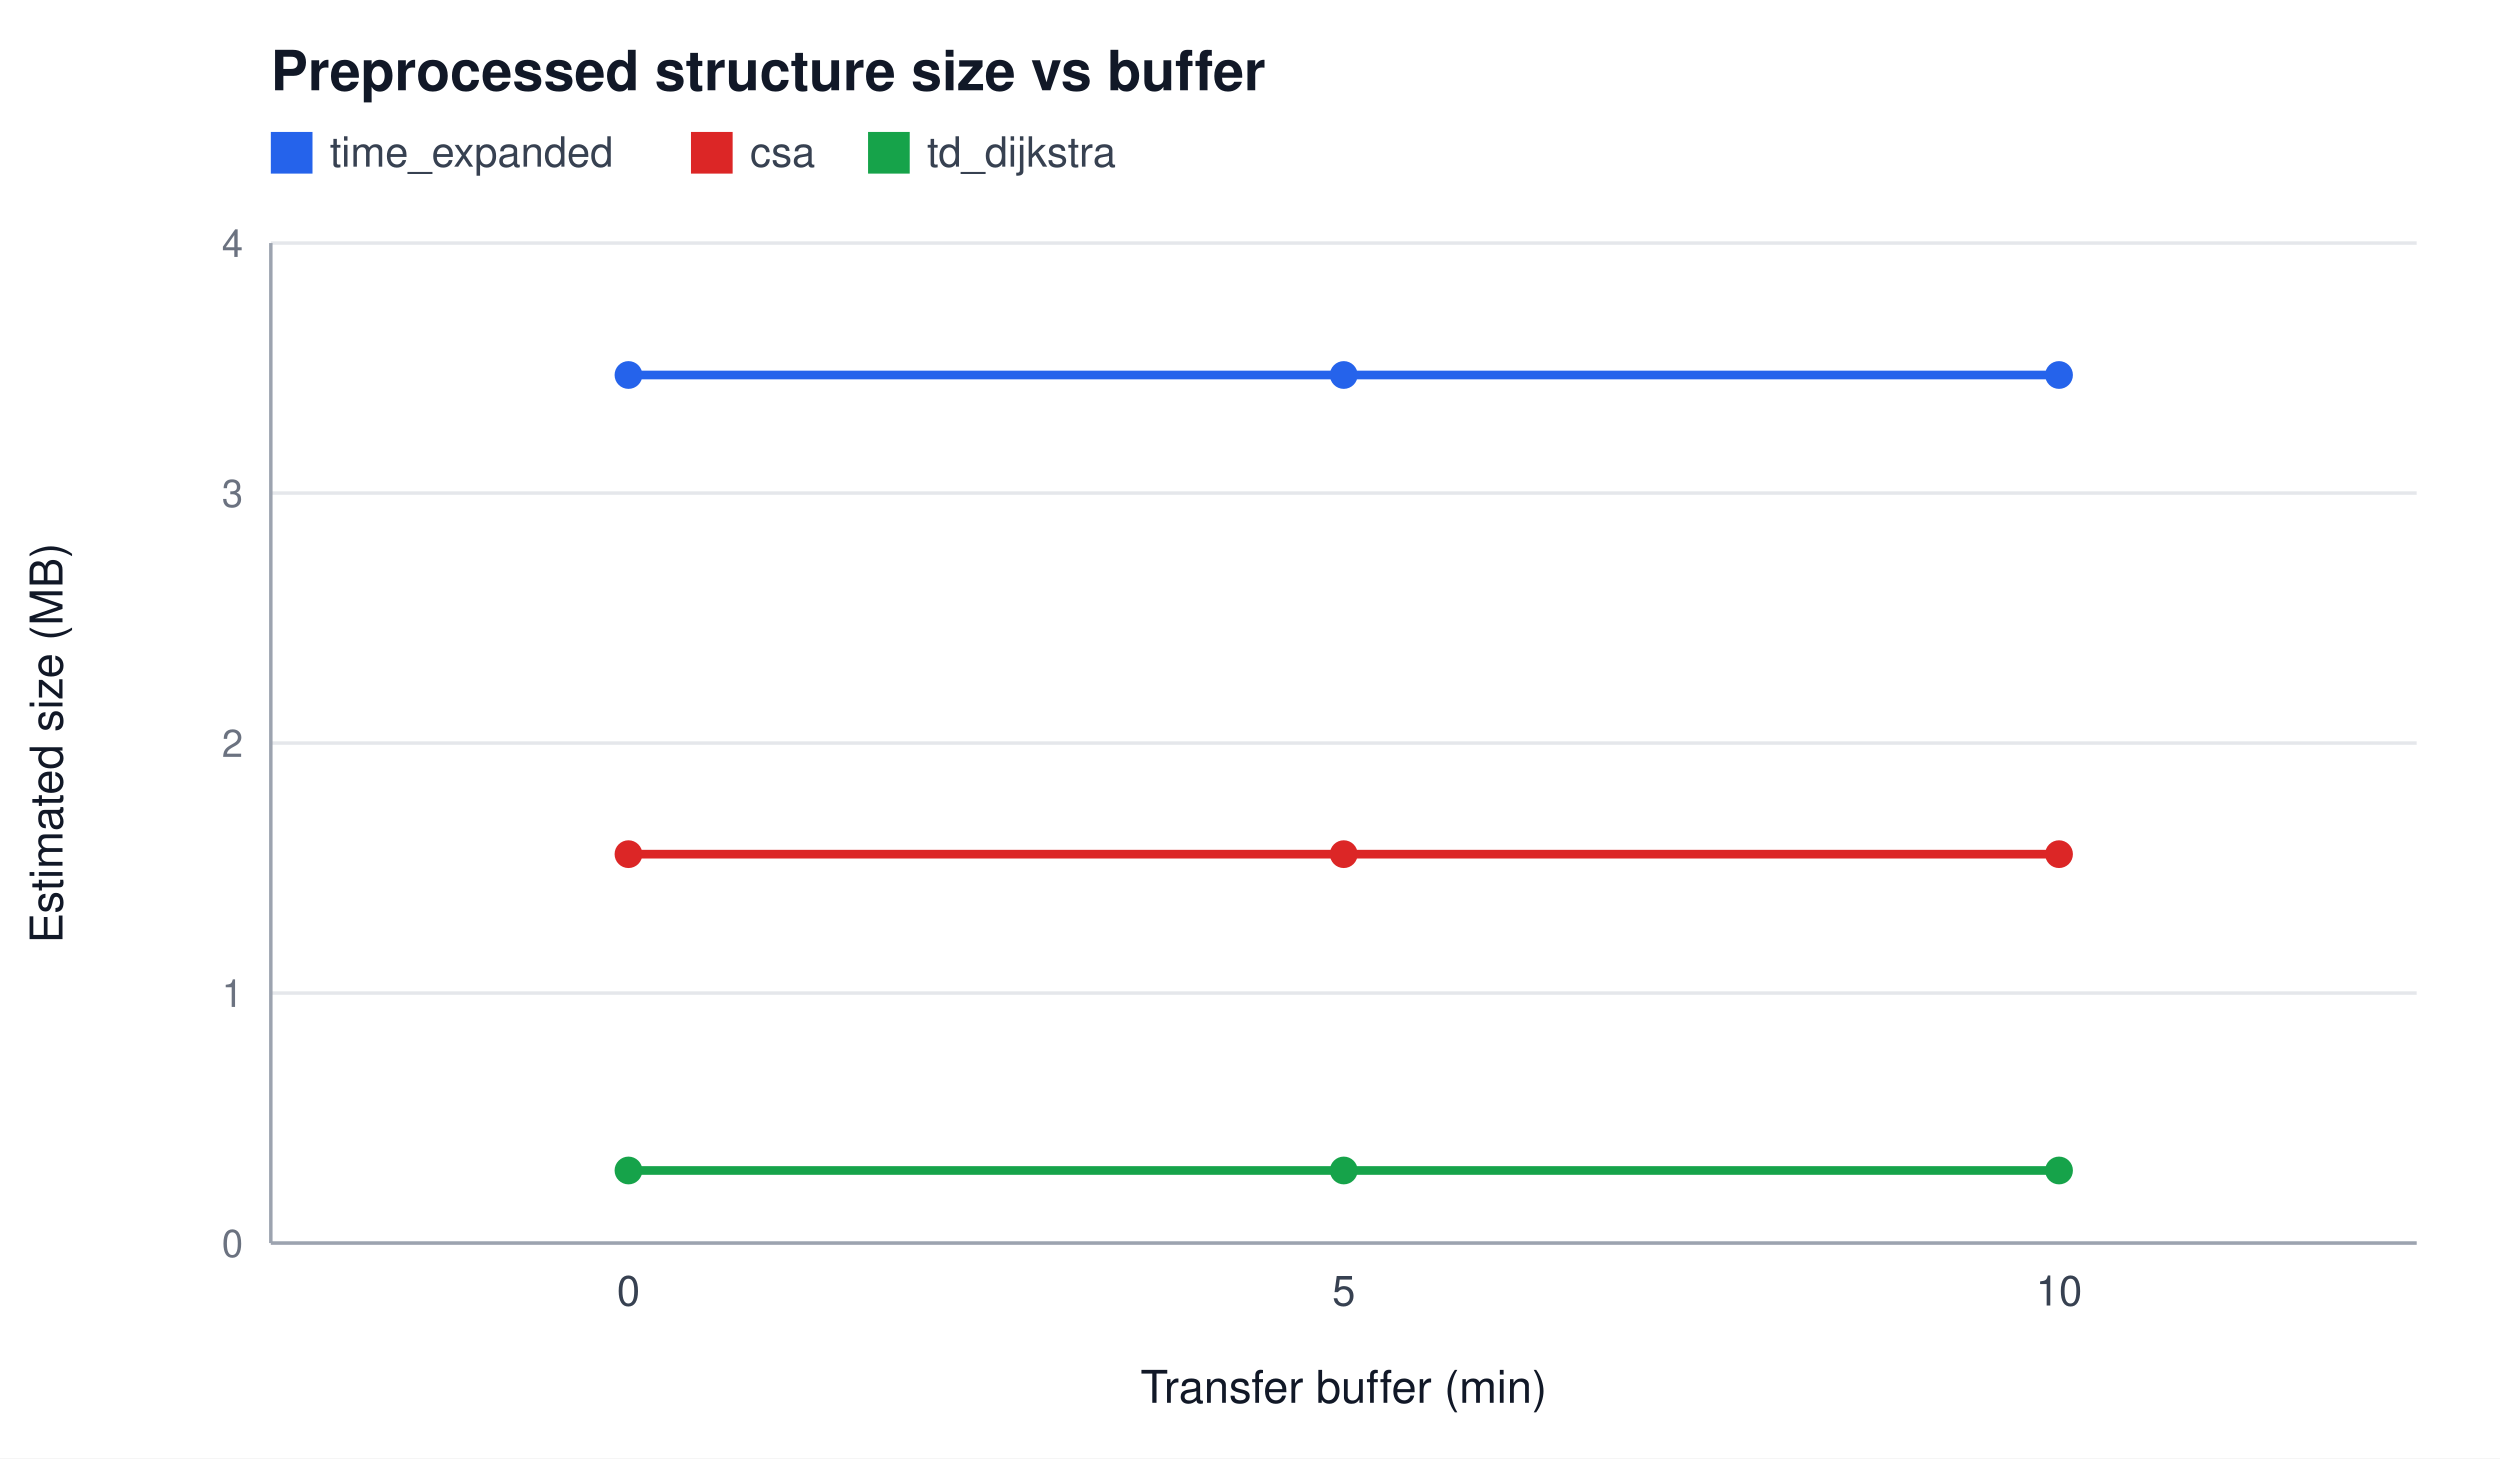
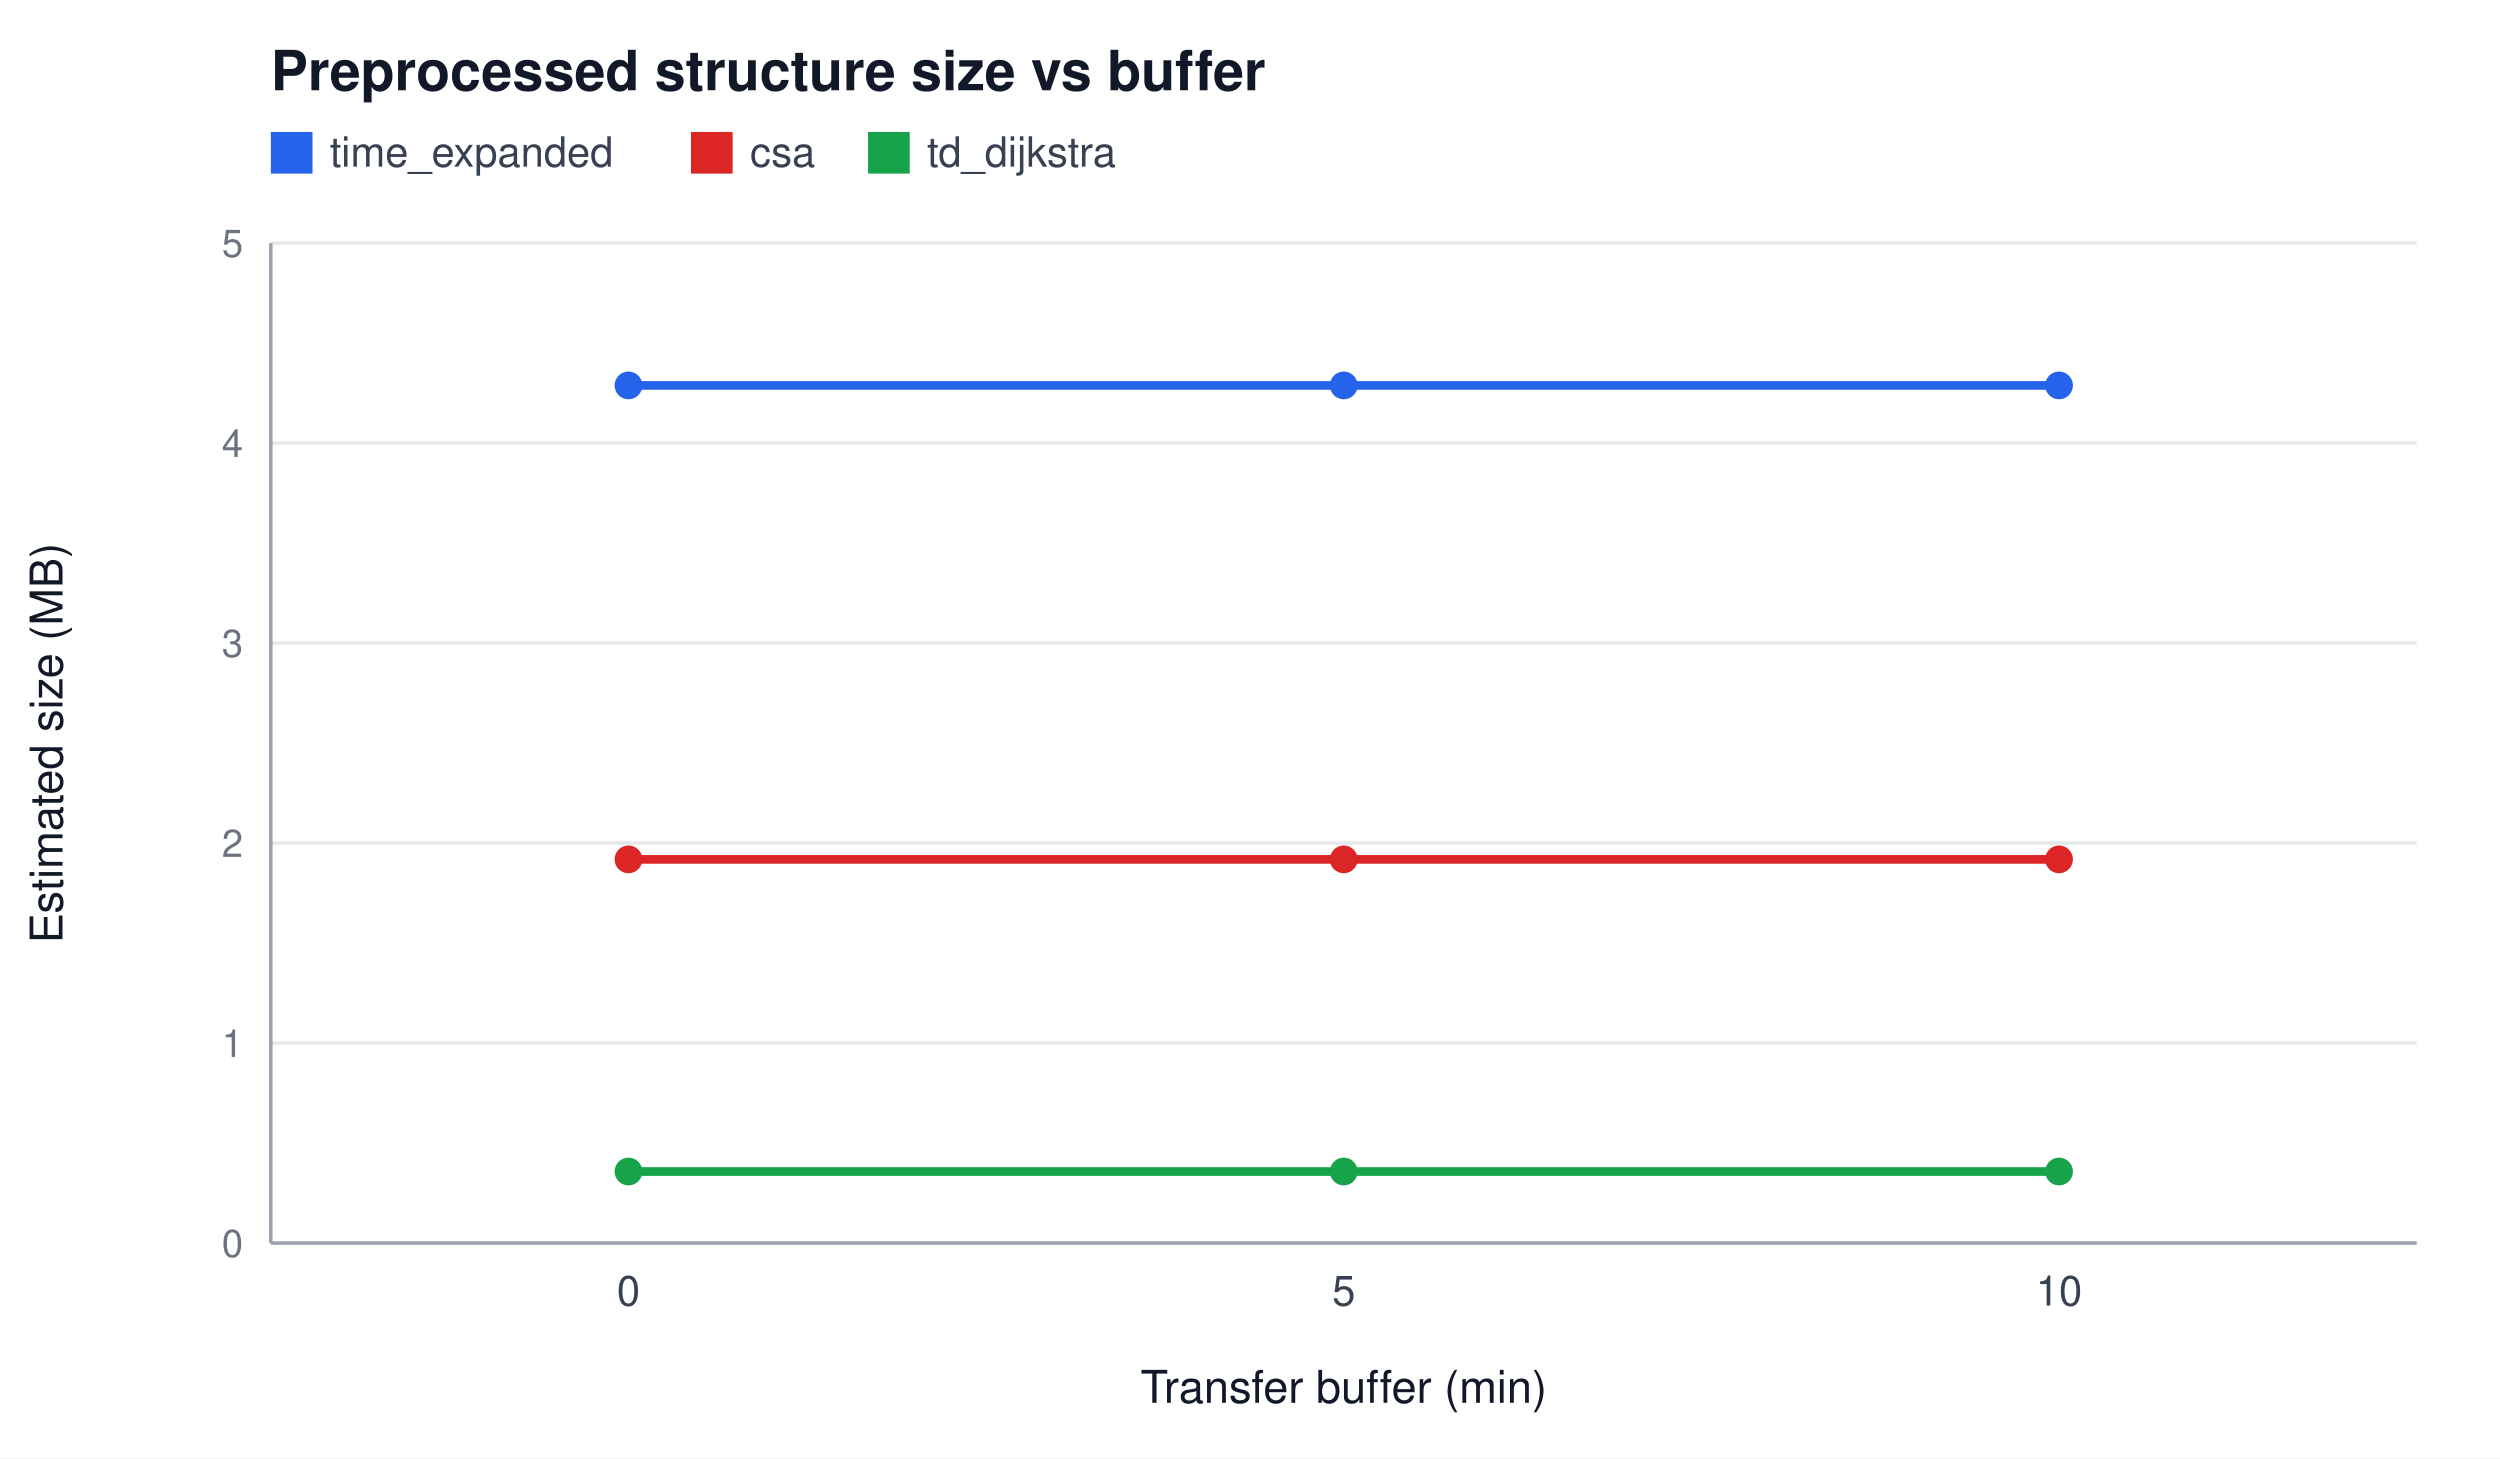
<svg xmlns="http://www.w3.org/2000/svg" width="720" height="420" viewBox="0 0 720 420" font-family="Helvetica, Arial, sans-serif">
  <rect width="100%" height="100%" fill="#ffffff" />
  <text x="78" y="26" font-size="16" font-weight="bold" fill="#111827">Preprocessed structure size vs buffer</text>
  <rect x="78.0" y="38" width="12" height="12" fill="#2563eb" />
  <text x="95.0" y="48" font-size="12" fill="#374151">time_expanded</text>
  <rect x="199.0" y="38" width="12" height="12" fill="#dc2626" />
  <text x="216.0" y="48" font-size="12" fill="#374151">csa</text>
  <rect x="250.0" y="38" width="12" height="12" fill="#16a34a" />
  <text x="267.0" y="48" font-size="12" fill="#374151">td_dijkstra</text>
  <line x1="78" x2="696" y1="358.0" y2="358.0" stroke="#e5e7eb" />
  <text x="70" y="362.0" text-anchor="end" font-size="11" fill="#6b7280">0</text>
-   <line x1="78" x2="696" y1="286.0" y2="286.0" stroke="#e5e7eb" />
-   <text x="70" y="290.0" text-anchor="end" font-size="11" fill="#6b7280">1</text>
-   <line x1="78" x2="696" y1="214.0" y2="214.0" stroke="#e5e7eb" />
-   <text x="70" y="218.0" text-anchor="end" font-size="11" fill="#6b7280">2</text>
-   <line x1="78" x2="696" y1="142.0" y2="142.0" stroke="#e5e7eb" />
-   <text x="70" y="146.0" text-anchor="end" font-size="11" fill="#6b7280">3</text>
+   <line x1="78" x2="696" y1="300.4" y2="300.4" stroke="#e5e7eb" />
+   <text x="70" y="304.4" text-anchor="end" font-size="11" fill="#6b7280">1</text>
+   <line x1="78" x2="696" y1="242.8" y2="242.8" stroke="#e5e7eb" />
+   <text x="70" y="246.8" text-anchor="end" font-size="11" fill="#6b7280">2</text>
+   <line x1="78" x2="696" y1="185.2" y2="185.2" stroke="#e5e7eb" />
+   <text x="70" y="189.2" text-anchor="end" font-size="11" fill="#6b7280">3</text>
+   <line x1="78" x2="696" y1="127.6" y2="127.6" stroke="#e5e7eb" />
+   <text x="70" y="131.6" text-anchor="end" font-size="11" fill="#6b7280">4</text>
  <line x1="78" x2="696" y1="70.0" y2="70.0" stroke="#e5e7eb" />
-   <text x="70" y="74.0" text-anchor="end" font-size="11" fill="#6b7280">4</text>
+   <text x="70" y="74.0" text-anchor="end" font-size="11" fill="#6b7280">5</text>
  <line x1="78" x2="78" y1="70" y2="358" stroke="#9ca3af" />
  <line x1="78" x2="696" y1="358" y2="358" stroke="#9ca3af" />
  <text x="181.0" y="376" text-anchor="middle" font-size="12" fill="#374151">0</text>
  <text x="387.0" y="376" text-anchor="middle" font-size="12" fill="#374151">5</text>
  <text x="593.0" y="376" text-anchor="middle" font-size="12" fill="#374151">10</text>
  <text x="387" y="404" text-anchor="middle" font-size="13" fill="#111827">Transfer buffer (min)</text>
  <text transform="translate(18,214) rotate(-90)" text-anchor="middle" font-size="13" fill="#111827">Estimated size (MB)</text>
-   <path d="M181.0,108.0 L387.0,108.0 L593.0,108.0" fill="none" stroke="#2563eb" stroke-width="2.5" />
-   <circle cx="181.0" cy="108.0" r="4" fill="#2563eb" />
-   <circle cx="387.0" cy="108.0" r="4" fill="#2563eb" />
-   <circle cx="593.0" cy="108.0" r="4" fill="#2563eb" />
-   <path d="M181.0,246.0 L387.0,246.0 L593.0,246.0" fill="none" stroke="#dc2626" stroke-width="2.5" />
-   <circle cx="181.0" cy="246.0" r="4" fill="#dc2626" />
-   <circle cx="387.0" cy="246.0" r="4" fill="#dc2626" />
-   <circle cx="593.0" cy="246.0" r="4" fill="#dc2626" />
-   <path d="M181.0,337.1 L387.0,337.1 L593.0,337.1" fill="none" stroke="#16a34a" stroke-width="2.5" />
-   <circle cx="181.0" cy="337.1" r="4" fill="#16a34a" />
-   <circle cx="387.0" cy="337.1" r="4" fill="#16a34a" />
-   <circle cx="593.0" cy="337.1" r="4" fill="#16a34a" />
+   <path d="M181.0,111.0 L387.0,111.0 L593.0,111.0" fill="none" stroke="#2563eb" stroke-width="2.5" />
+   <circle cx="181.0" cy="111.0" r="4" fill="#2563eb" />
+   <circle cx="387.0" cy="111.0" r="4" fill="#2563eb" />
+   <circle cx="593.0" cy="111.0" r="4" fill="#2563eb" />
+   <path d="M181.0,247.5 L387.0,247.5 L593.0,247.5" fill="none" stroke="#dc2626" stroke-width="2.5" />
+   <circle cx="181.0" cy="247.5" r="4" fill="#dc2626" />
+   <circle cx="387.0" cy="247.5" r="4" fill="#dc2626" />
+   <circle cx="593.0" cy="247.5" r="4" fill="#dc2626" />
+   <path d="M181.0,337.4 L387.0,337.4 L593.0,337.4" fill="none" stroke="#16a34a" stroke-width="2.5" />
+   <circle cx="181.0" cy="337.4" r="4" fill="#16a34a" />
+   <circle cx="387.0" cy="337.4" r="4" fill="#16a34a" />
+   <circle cx="593.0" cy="337.4" r="4" fill="#16a34a" />
</svg>
